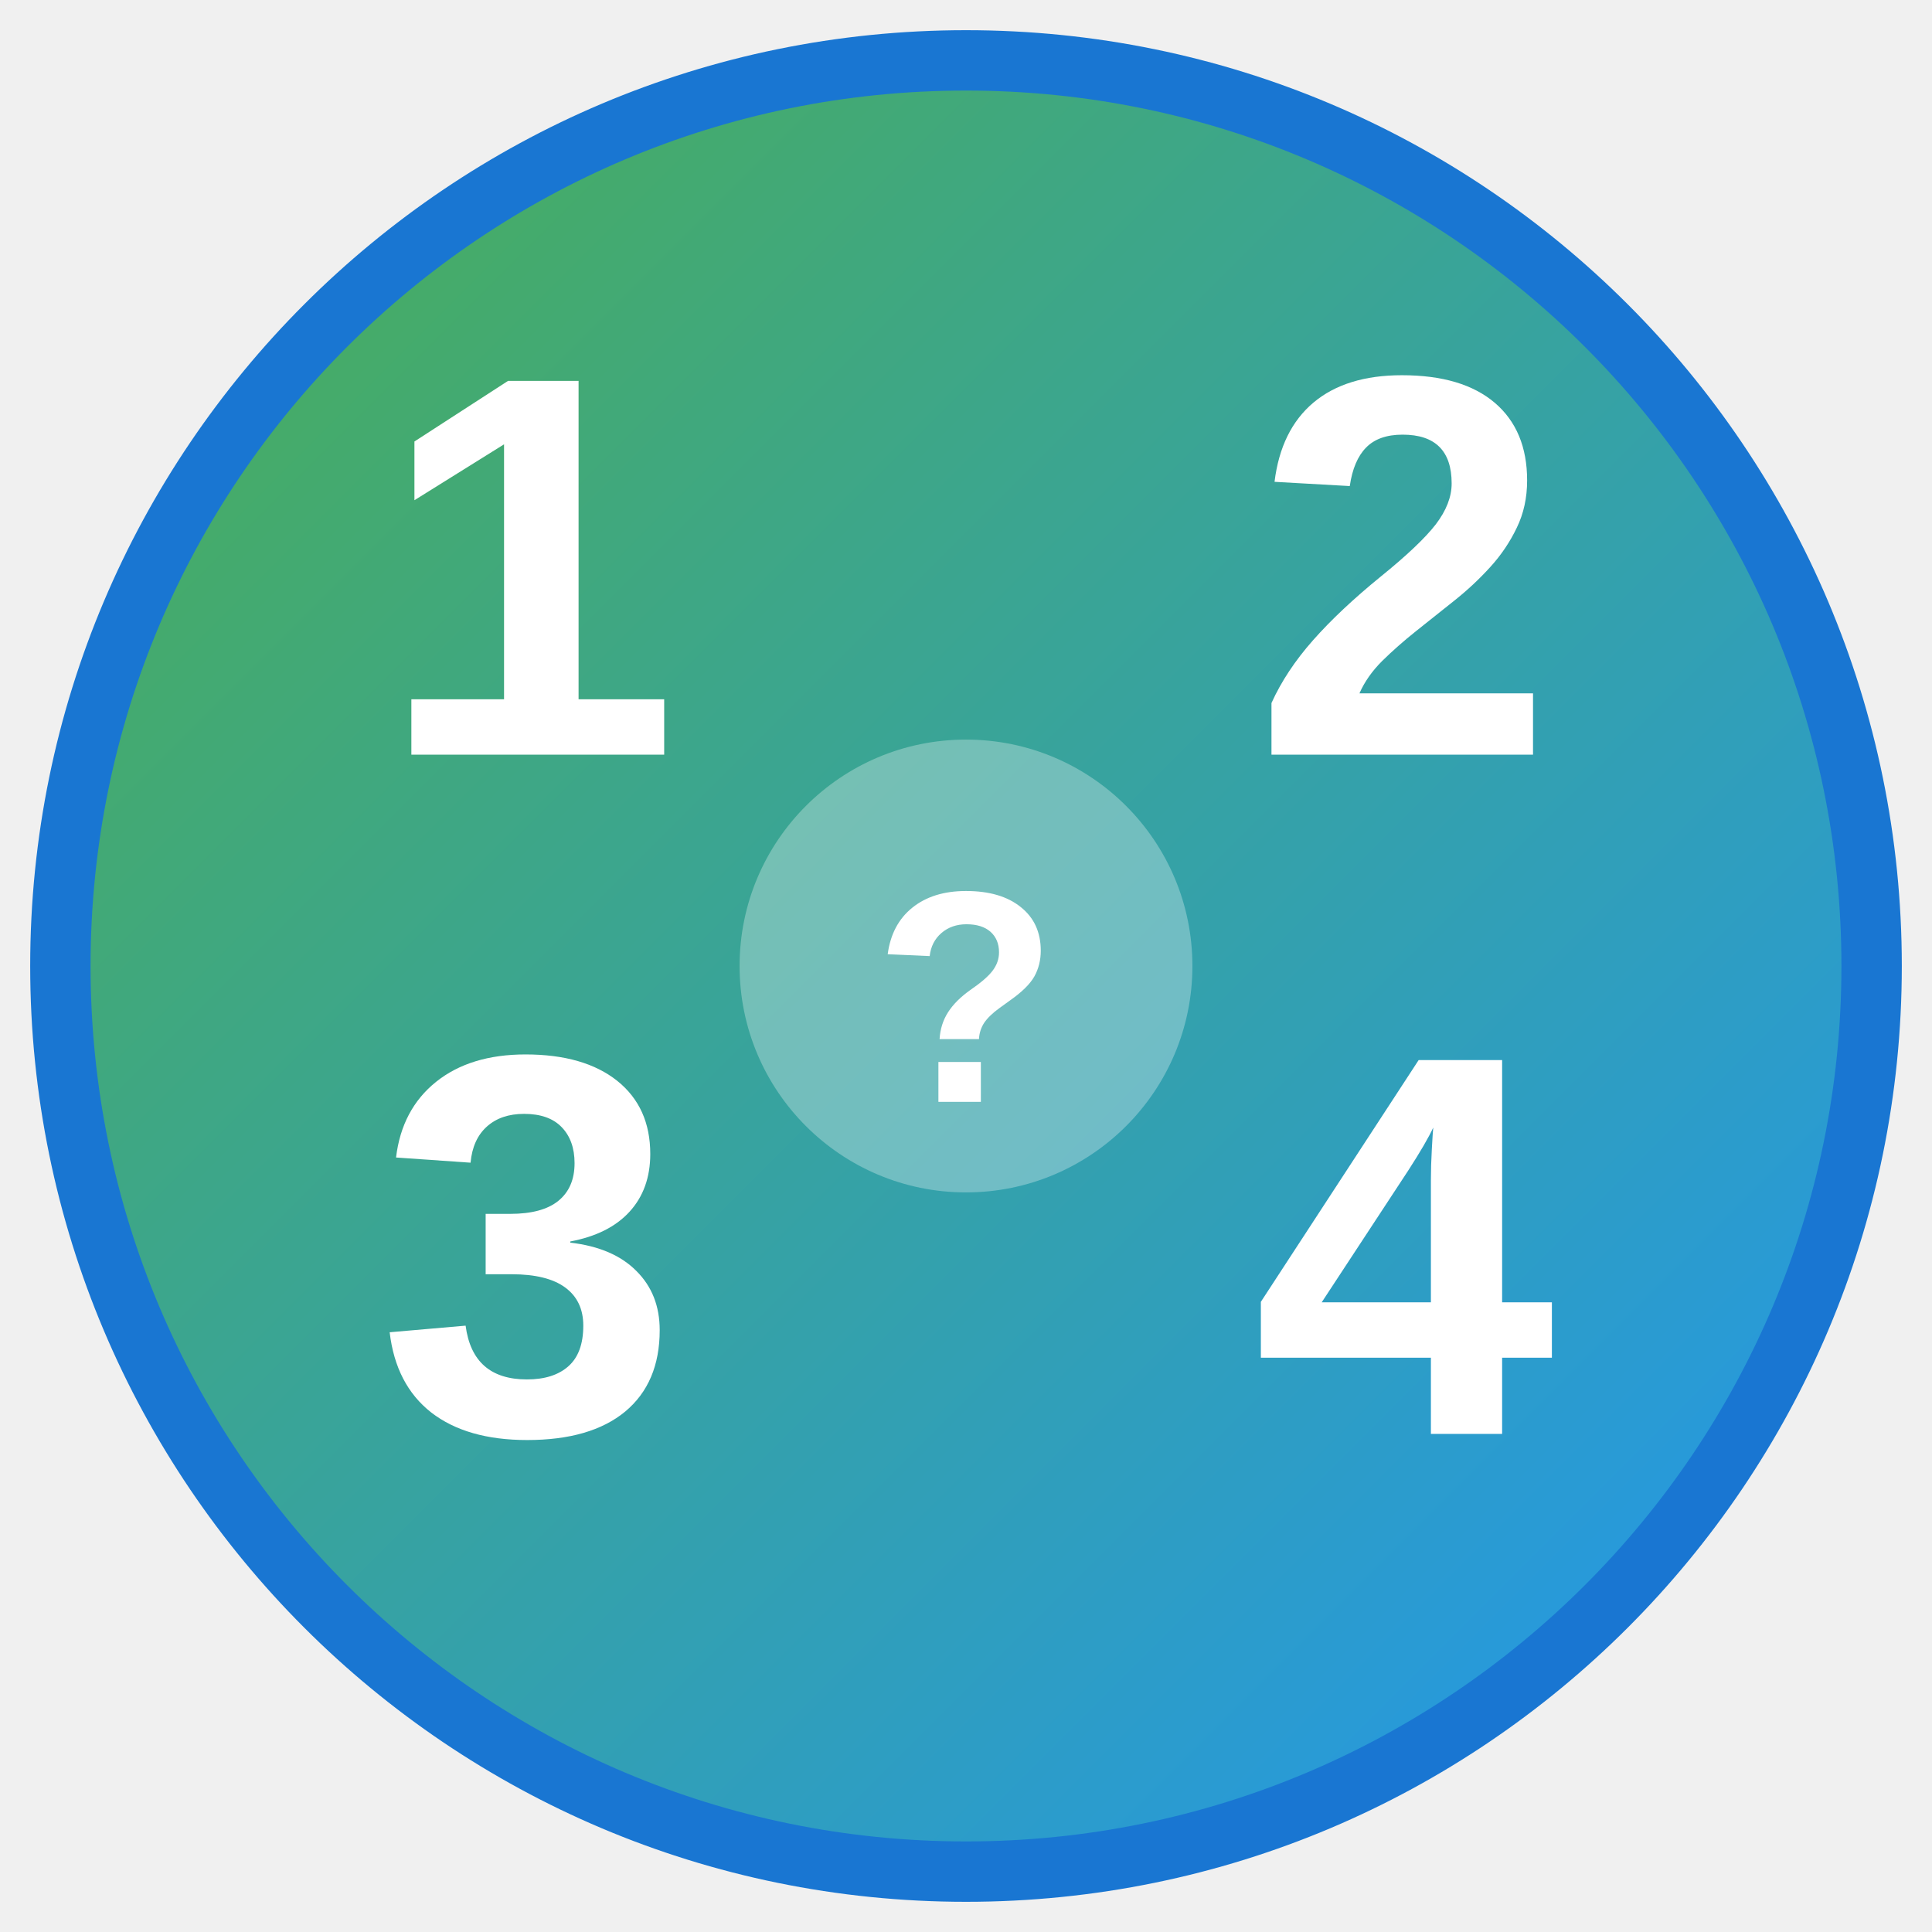
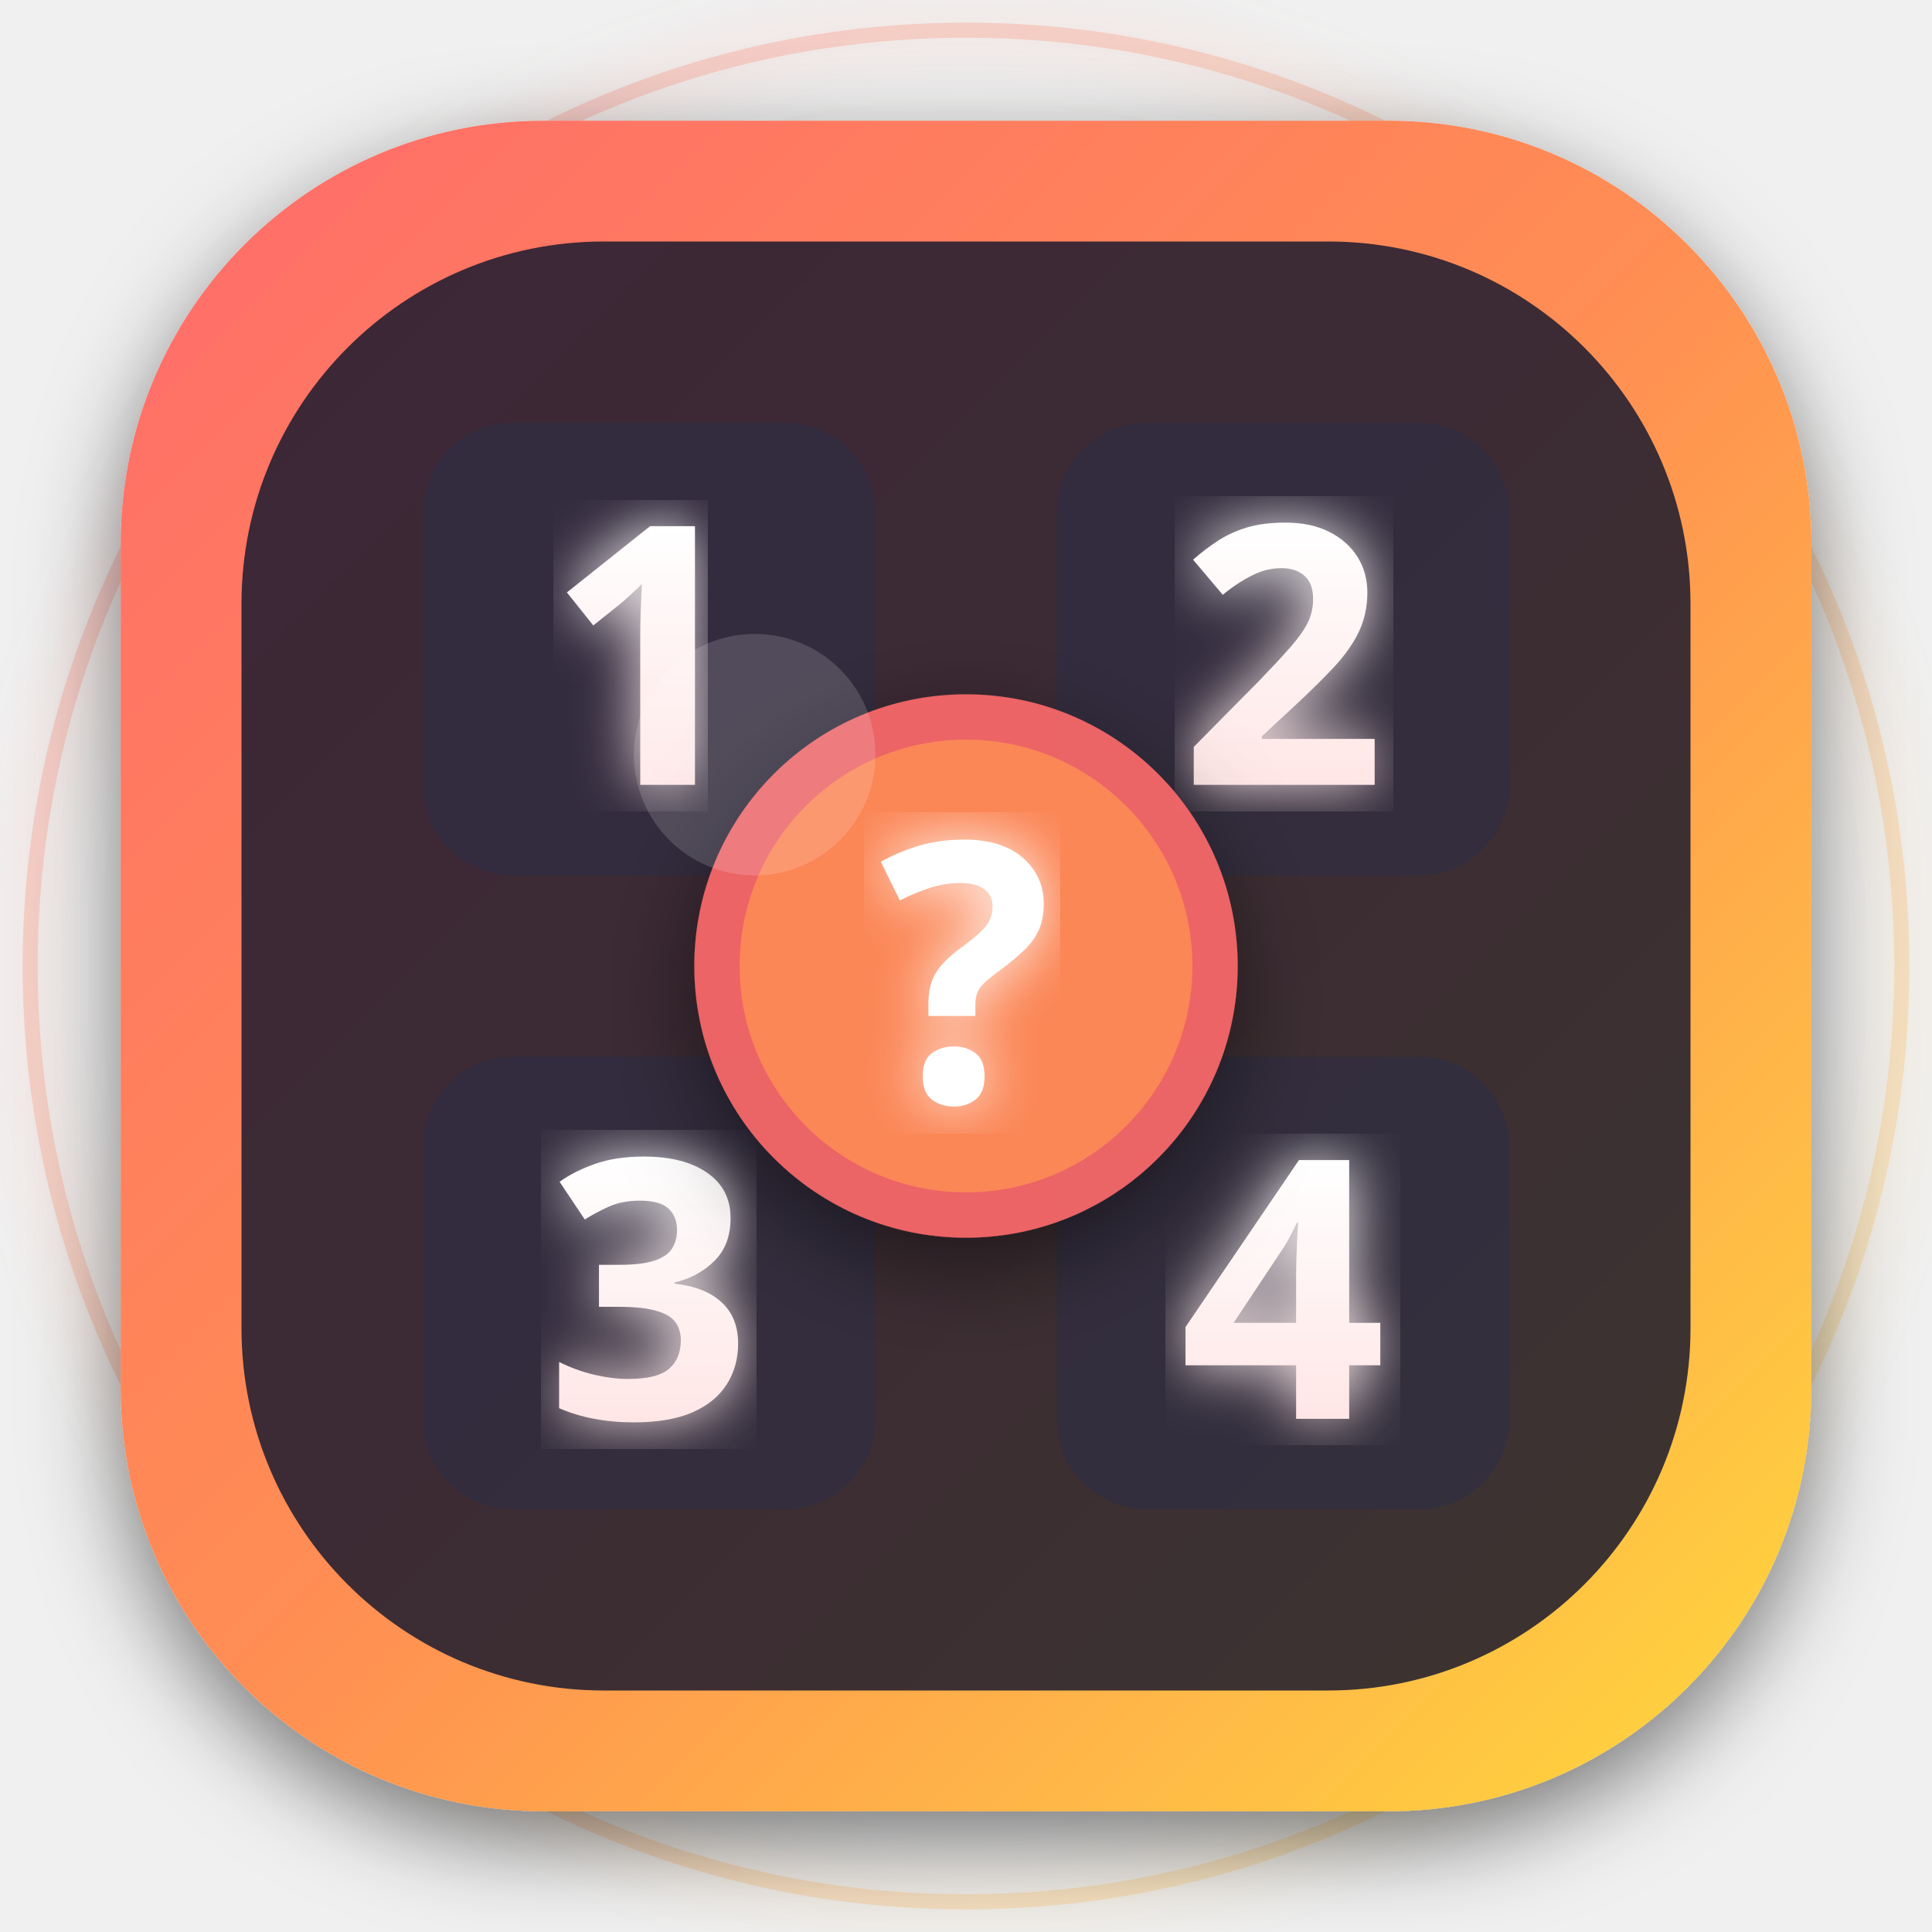
<svg xmlns="http://www.w3.org/2000/svg" width="128" height="128" viewBox="0 0 128 128">
  <defs>
-     <linearGradient id="grad1" x1="0%" y1="0%" x2="100%" y2="100%">
-       <stop offset="0%" style="stop-color:#4CAF50;stop-opacity:1" />
-       <stop offset="100%" style="stop-color:#2196F3;stop-opacity:1" />
+     <linearGradient id="bgGrad" x1="0%" y1="0%" x2="100%" y2="100%">
+       <stop offset="0%" style="stop-color:#FF6B6B;stop-opacity:1" />
+       <stop offset="50%" style="stop-color:#FF8E53;stop-opacity:1" />
+       <stop offset="100%" style="stop-color:#FFD93D;stop-opacity:1" />
+     </linearGradient>
+     <filter id="glow">
+       <feGaussianBlur stdDeviation="2" result="coloredBlur" />
+       <feMerge>
+         <feMergeNode in="coloredBlur" />
+         <feMergeNode in="SourceGraphic" />
+       </feMerge>
+     </filter>
+     <filter id="shadow" x="-50%" y="-50%" width="200%" height="200%">
+       <feGaussianBlur in="SourceAlpha" stdDeviation="3" />
+       <feOffset dx="0" dy="2" result="offsetblur" />
+       <feComponentTransfer>
+         <feFuncA type="linear" slope="0.5" />
+       </feComponentTransfer>
+       <feMerge>
+         <feMergeNode />
+         <feMergeNode in="SourceGraphic" />
+       </feMerge>
+     </filter>
+     <linearGradient id="numGrad" x1="0%" y1="0%" x2="0%" y2="100%">
+       <stop offset="0%" style="stop-color:#FFFFFF;stop-opacity:1" />
+       <stop offset="100%" style="stop-color:#FFE6E6;stop-opacity:1" />
    </linearGradient>
  </defs>
-   <circle cx="64" cy="64" r="60" fill="url(#grad1)" stroke="#1976D2" stroke-width="4" />
-   <text x="35" y="50" font-family="Arial, sans-serif" font-size="36" font-weight="bold" fill="white" text-anchor="middle">1</text>
-   <text x="93" y="50" font-family="Arial, sans-serif" font-size="36" font-weight="bold" fill="white" text-anchor="middle">2</text>
-   <text x="35" y="95" font-family="Arial, sans-serif" font-size="36" font-weight="bold" fill="white" text-anchor="middle">3</text>
-   <text x="93" y="95" font-family="Arial, sans-serif" font-size="36" font-weight="bold" fill="white" text-anchor="middle">4</text>
-   <circle cx="64" cy="64" r="15" fill="rgba(255,255,255,0.3)" />
-   <text x="64" y="73" font-family="Arial, sans-serif" font-size="20" font-weight="bold" fill="white" text-anchor="middle">?</text>
+   <circle cx="64" cy="64" r="62" fill="none" stroke="url(#bgGrad)" stroke-width="1" opacity="0.3" filter="url(#glow)" />
+   <rect x="8" y="8" width="112" height="112" rx="28" ry="28" fill="url(#bgGrad)" filter="url(#shadow)" />
+   <rect x="16" y="16" width="96" height="96" rx="24" ry="24" fill="#1A1A2E" opacity="0.85" />
+   <rect x="28" y="28" width="30" height="30" rx="6" fill="#2D2D44" opacity="0.6" />
+   <rect x="70" y="28" width="30" height="30" rx="6" fill="#2D2D44" opacity="0.6" />
+   <rect x="28" y="70" width="30" height="30" rx="6" fill="#2D2D44" opacity="0.6" />
+   <rect x="70" y="70" width="30" height="30" rx="6" fill="#2D2D44" opacity="0.6" />
+   <text x="43" y="52" font-family="'Segoe UI', 'Arial Rounded MT Bold', sans-serif" font-size="24" font-weight="900" fill="url(#numGrad)" text-anchor="middle" filter="url(#glow)">1</text>
+   <text x="85" y="52" font-family="'Segoe UI', 'Arial Rounded MT Bold', sans-serif" font-size="24" font-weight="900" fill="url(#numGrad)" text-anchor="middle" filter="url(#glow)">2</text>
+   <text x="43" y="94" font-family="'Segoe UI', 'Arial Rounded MT Bold', sans-serif" font-size="24" font-weight="900" fill="url(#numGrad)" text-anchor="middle" filter="url(#glow)">3</text>
+   <text x="85" y="94" font-family="'Segoe UI', 'Arial Rounded MT Bold', sans-serif" font-size="24" font-weight="900" fill="url(#numGrad)" text-anchor="middle" filter="url(#glow)">4</text>
+   <circle cx="64" cy="64" r="18" fill="#FF6B6B" opacity="0.9" filter="url(#shadow)" />
+   <circle cx="64" cy="64" r="15" fill="#FF8E53" opacity="0.8" />
+   <text x="64" y="73" font-family="'Segoe UI', 'Arial Rounded MT Bold', sans-serif" font-size="24" font-weight="900" fill="white" text-anchor="middle" filter="url(#glow)">?</text>
+   <circle cx="50" cy="50" r="8" fill="white" opacity="0.15" />
</svg>
